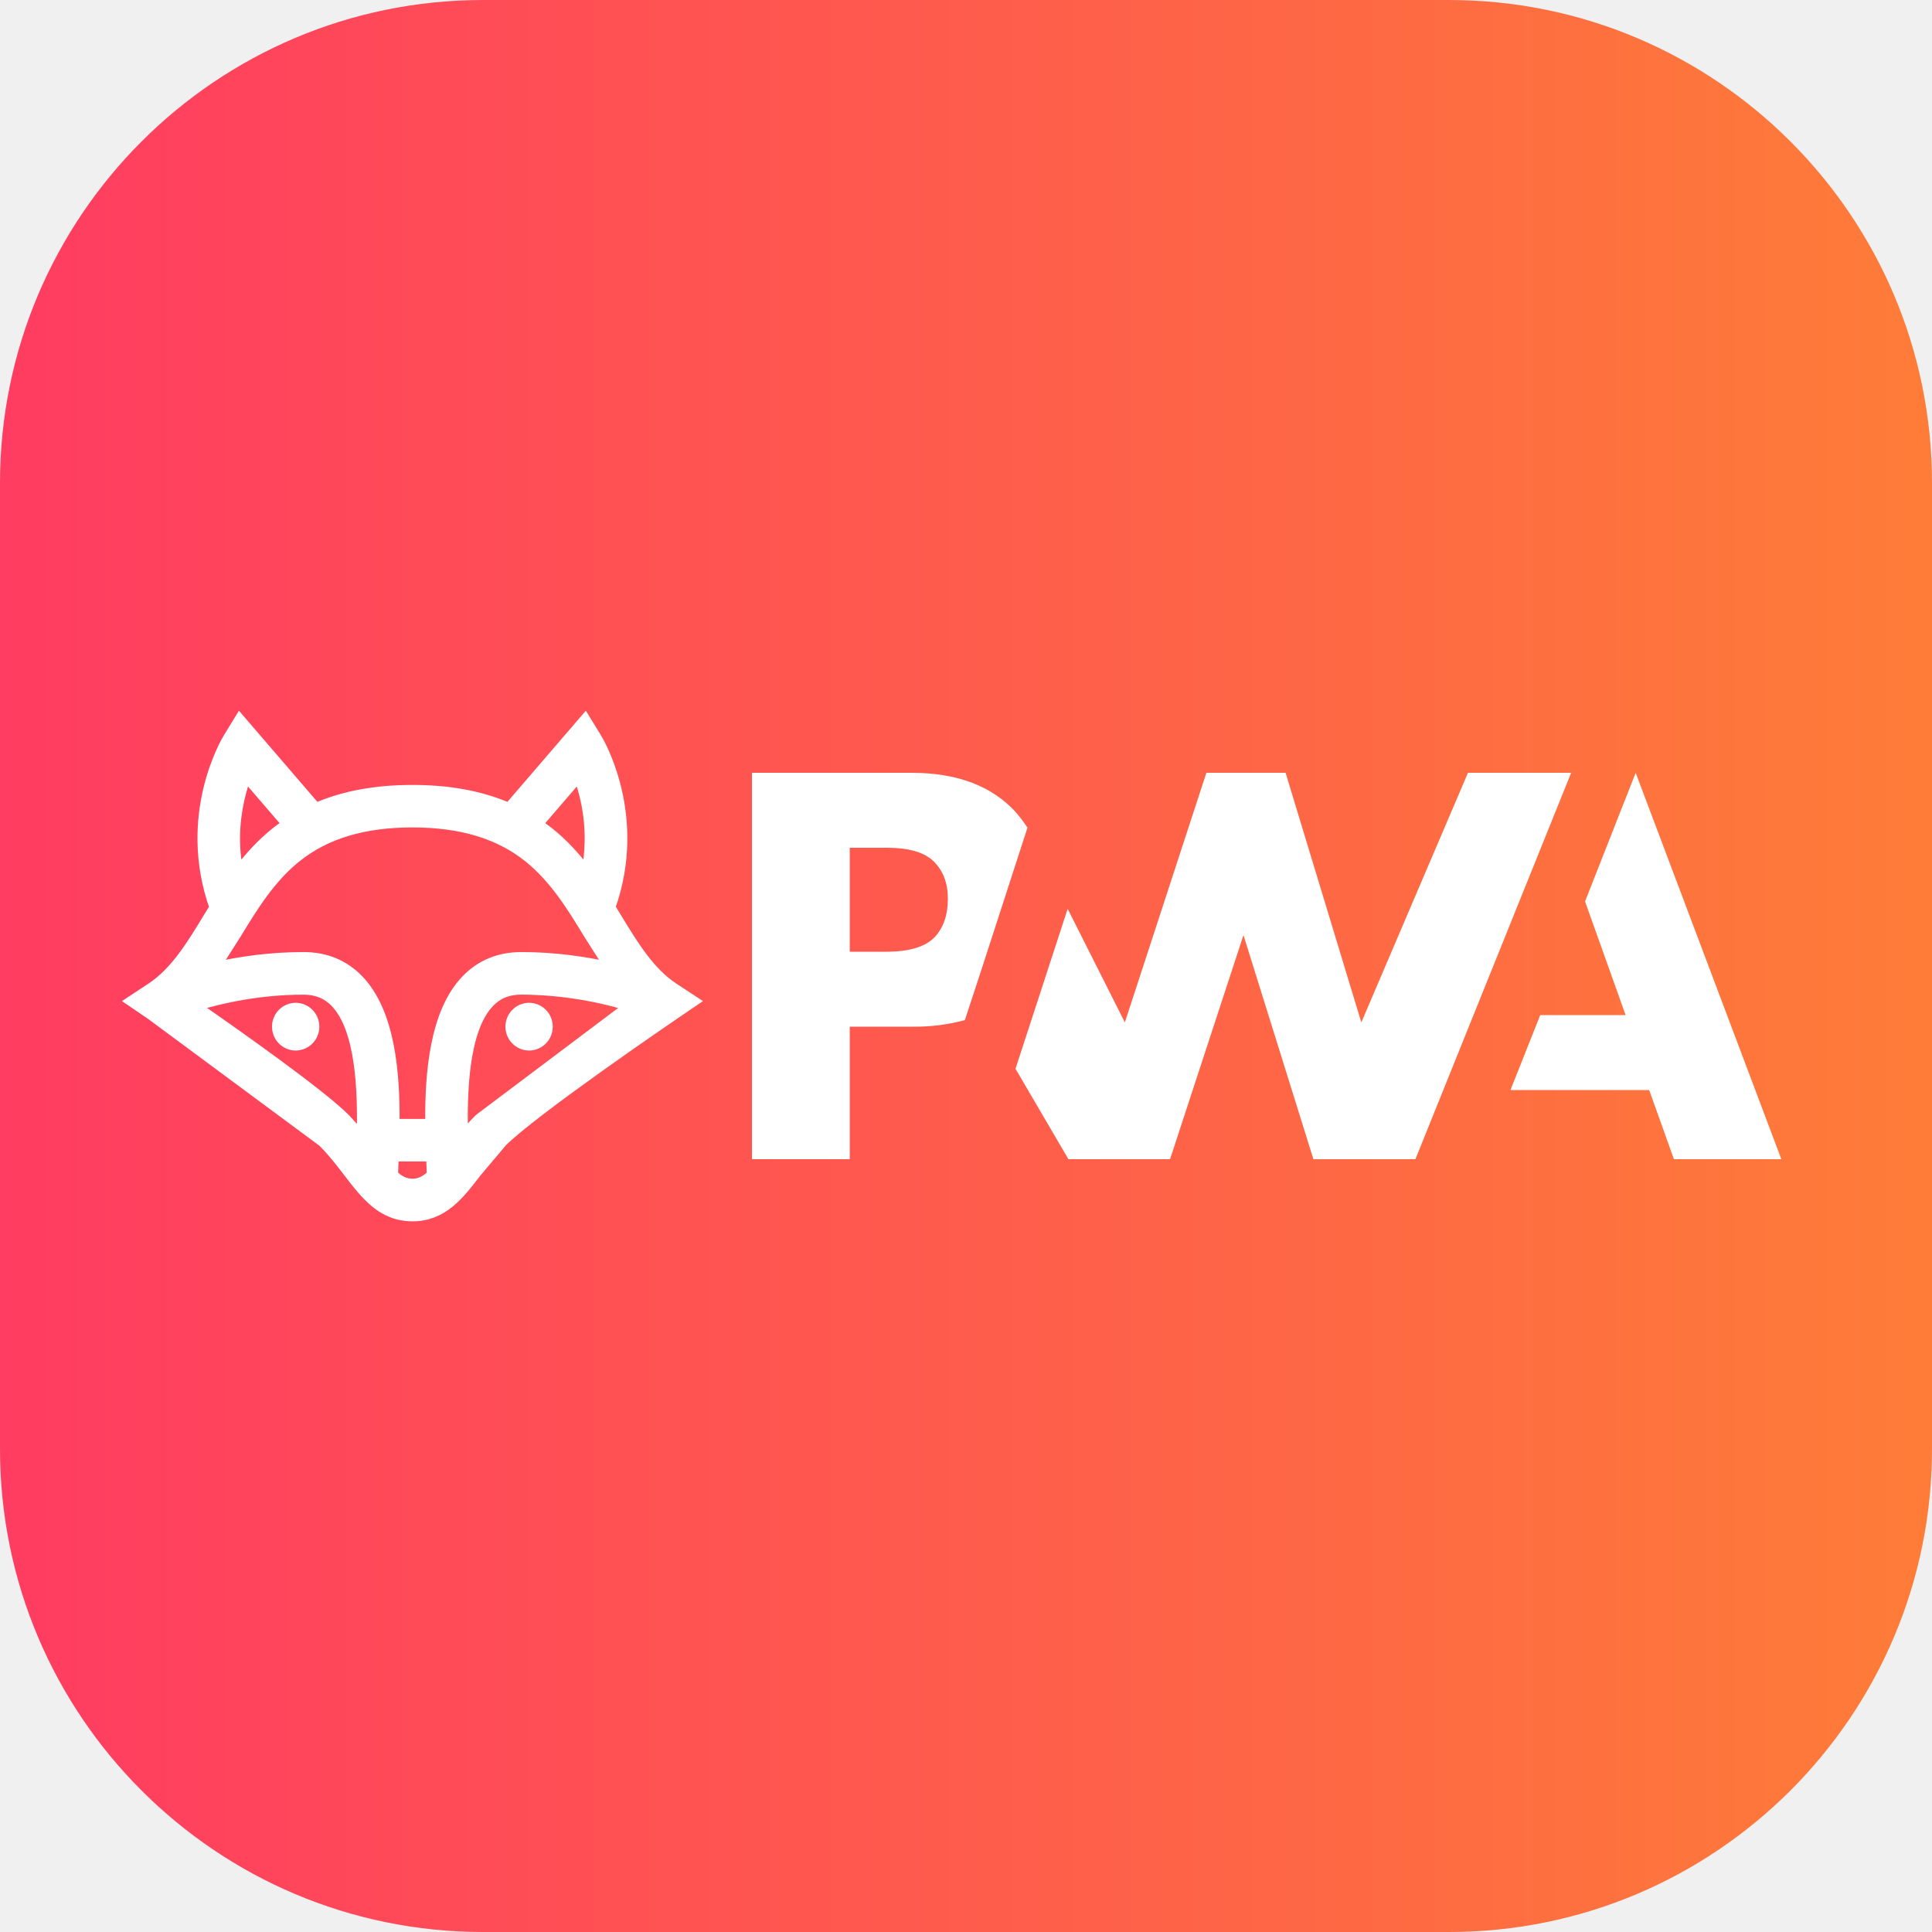
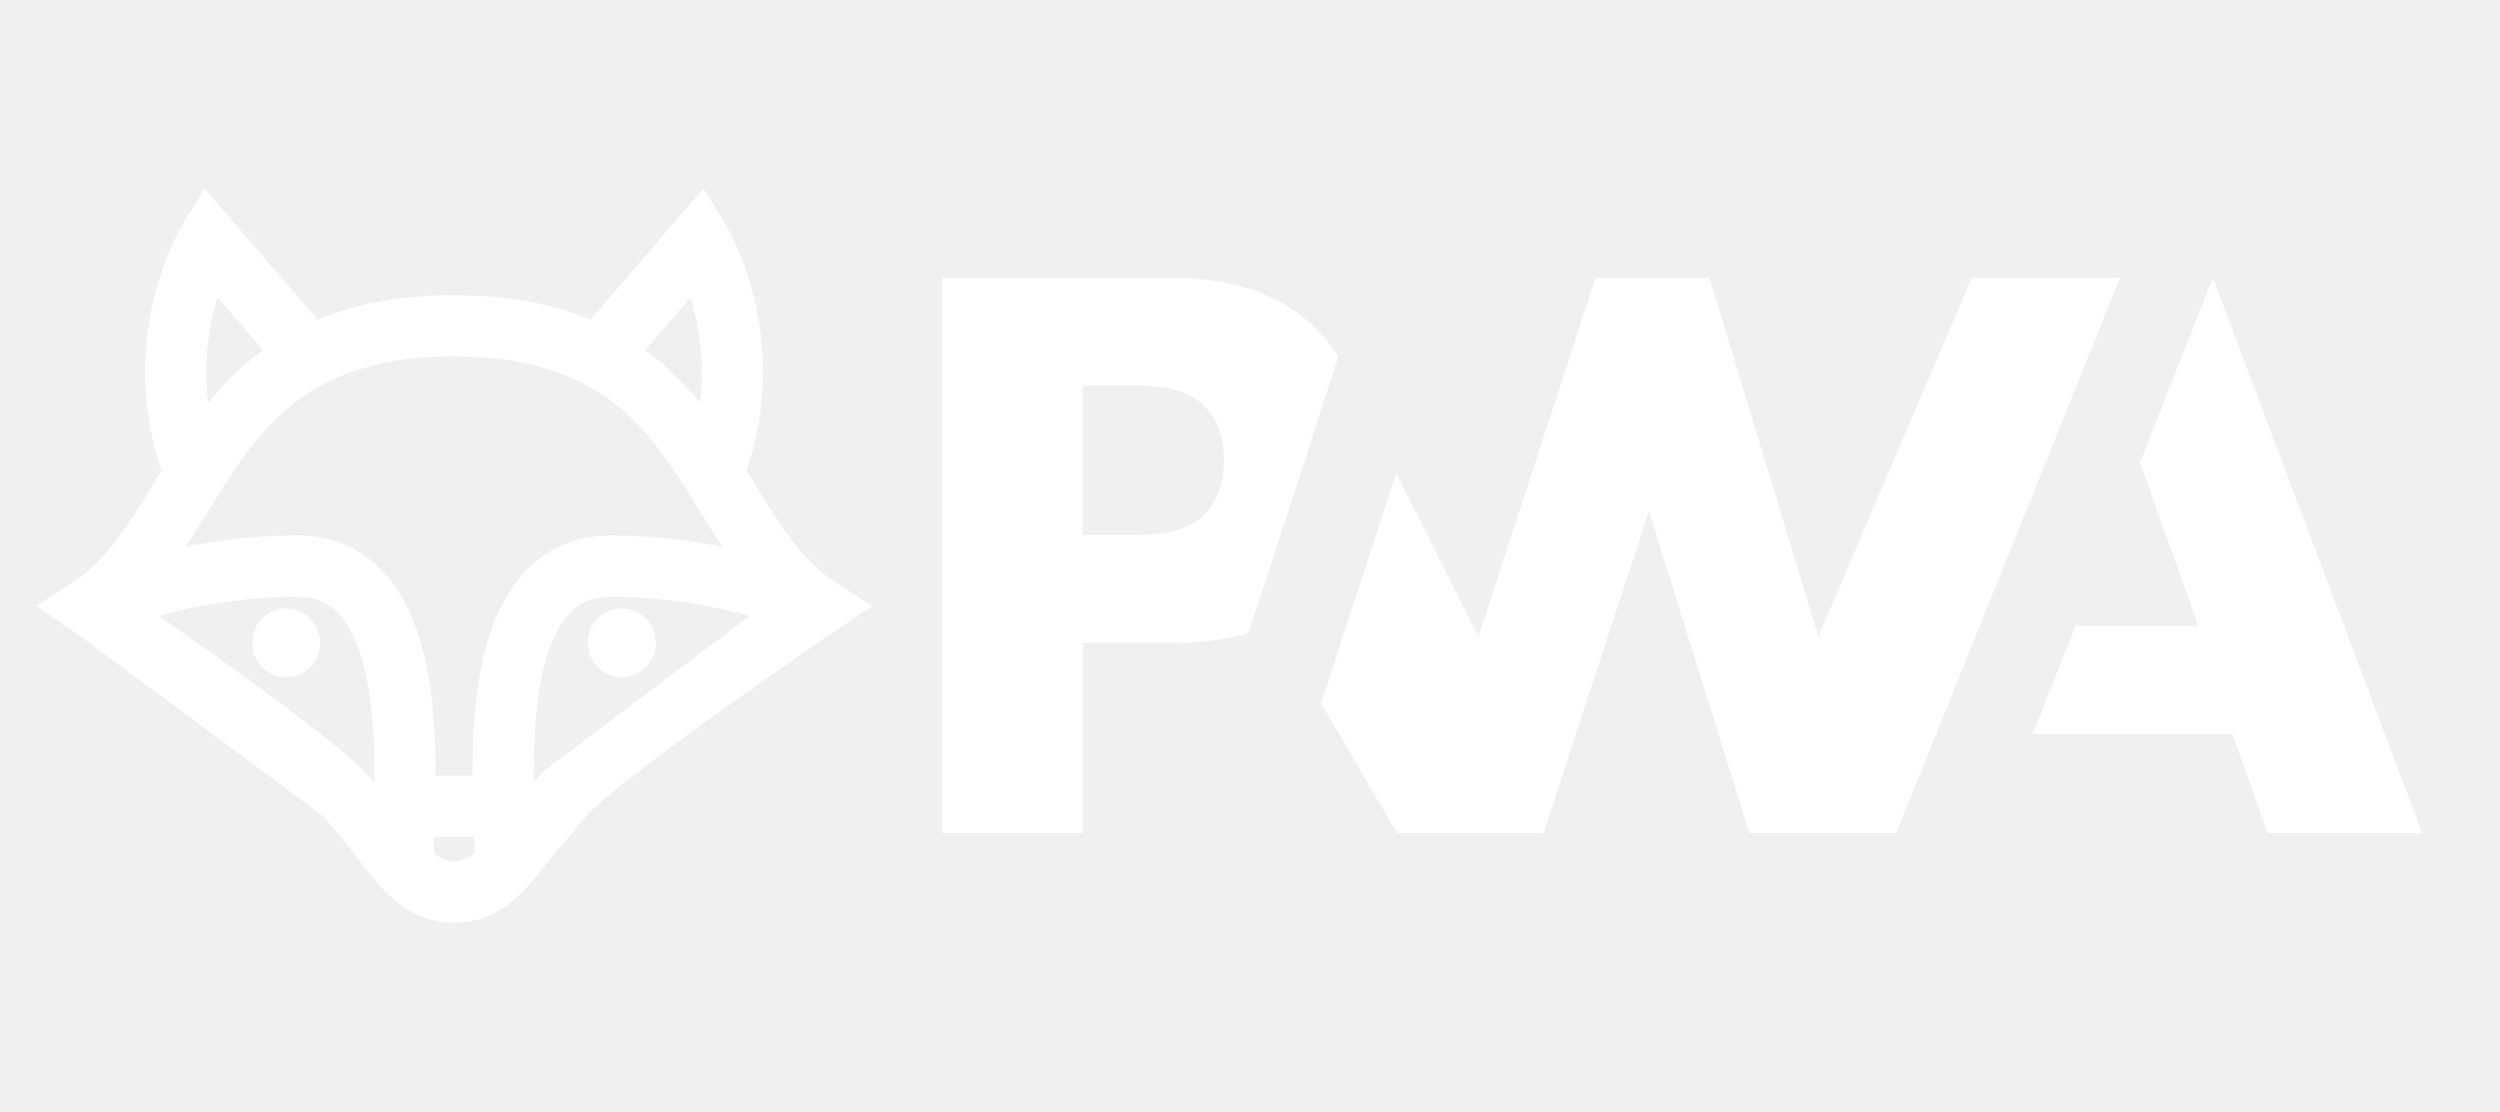
- <svg xmlns="http://www.w3.org/2000/svg" xmlns:xlink="http://www.w3.org/1999/xlink" preserveAspectRatio="xMidYMid meet" viewBox="0 0 50 50" width="50" height="50">
+ <svg xmlns="http://www.w3.org/2000/svg" xmlns:xlink="http://www.w3.org/1999/xlink" preserveAspectRatio="xMidYMid meet" viewBox="5 15 40 20" width="45" height="20">
  <defs>
    <path d="M38.9 26.27h2.21l-1.05-2.94L41.37 20l3.77 10h-2.78l-.64-1.79h-3.59l.77-1.94z" id="A" />
    <path d="M39.7 20h-2.67l-2.76 6.46L32.31 20h-2.05l-2.11 6.46-1.48-2.94-1.35 4.14L26.69 30h2.63l1.9-5.8 1.81 5.8h2.64l4.03-10z" id="B" />
    <path d="M22.68 26.57a4.88 4.88 0 0 0 1.33-.17l.43-1.31 1.19-3.67a4.01 4.01 0 0 0-.31-.41c-.62-.67-1.51-1.01-2.69-1.01H18.5v10h2.53v-3.43h1.65zm.89-3.31c0 .41-.11.73-.32.97-.23.26-.65.4-1.27.4h-.95v-2.69h.96c.58 0 .98.12 1.22.36s.36.56.36.96z" id="C" />
-     <linearGradient id="D" gradientUnits="userSpaceOnUse" x1="50" y1="0" x2="0" y2="0">
-       <stop offset="0%" stop-color="#fe7c38" />
-       <stop offset="100%" stop-color="#ff3c61" />
-     </linearGradient>
    <path id="E" d="M12.732 26.077a.49.49 0 0 0-.487.493.49.49 0 0 0 .487.493.49.49 0 0 0 .487-.493.49.49 0 0 0-.487-.493z" />
  </defs>
  <path d="M37.5 0C44.4 0 50 5.6 50 12.5v25C50 44.4 44.4 50 37.5 50h-25C5.6 50 0 44.4 0 37.5v-25C0 5.6 5.6 0 12.5 0z" fill="url(#D)" />
  <g transform="translate(.961)" fill="#fff">
    <use xlink:href="#A" />
    <use xlink:href="#B" />
    <use xlink:href="#C" />
    <g stroke="#fff" stroke-width=".25">
      <path d="M16.474 25.56c-.615-.405-1.034-1.092-1.477-1.82l-.157-.257c.844-2.383-.301-4.298-.351-4.381l-.305-.498-1.978 2.299c-.713-.311-1.538-.464-2.494-.464s-1.781.153-2.494.464l-1.978-2.299-.305.498c-.05.083-1.195 1.998-.351 4.381l-.157.257c-.443.728-.862 1.415-1.477 1.82l-.531.35.526.358 4.441 3.287c.259.259.465.527.664.787.45.587.876 1.141 1.663 1.141s1.213-.554 1.663-1.141l.664-.787c.818-.818 4.404-3.262 4.441-3.287l.526-.358zm-2.459-5.454c.194.536.398 1.414.2 2.441-.275-.366-.59-.714-.977-1.023l-.27-.2zm-8.775.582c.049-.221.11-.417.169-.582l1.047 1.217-.27.2c-.388.309-.703.659-.978 1.025-.119-.608-.108-1.231.032-1.86zm3.157 8.719l-.411-.455c-.649-.649-2.767-2.146-3.876-2.915.64-.193 1.637-.42 2.782-.42.338 0 .606.108.819.329.666.692.714 2.298.686 3.462zm1.315 1.223c-.185 0-.335-.077-.496-.226l.013-.371.004-.099h.959l.004.099.013.371c-.161.15-.311.226-.496.226zm.457-1.547h-.914c.012-1.291-.108-2.875-.93-3.729-.377-.392-.859-.59-1.433-.59-.861 0-1.641.116-2.272.257l.534-.839c.435-.714.884-1.452 1.564-1.994.758-.605 1.738-.899 2.994-.899s2.236.294 2.994.899c.679.542 1.129 1.28 1.564 1.994l.534.839c-.631-.141-1.411-.257-2.272-.257-.574 0-1.056.199-1.433.59-.822.854-.942 2.438-.93 3.729zm1.268-.132c-.152.152-.287.306-.411.455-.028-1.164.019-2.77.686-3.462.213-.221.481-.329.819-.329a9.82 9.82 0 0 1 2.781.421l-3.875 2.915z" />
      <use xlink:href="#E" />
      <use xlink:href="#E" x="-6.041" />
    </g>
  </g>
</svg>
